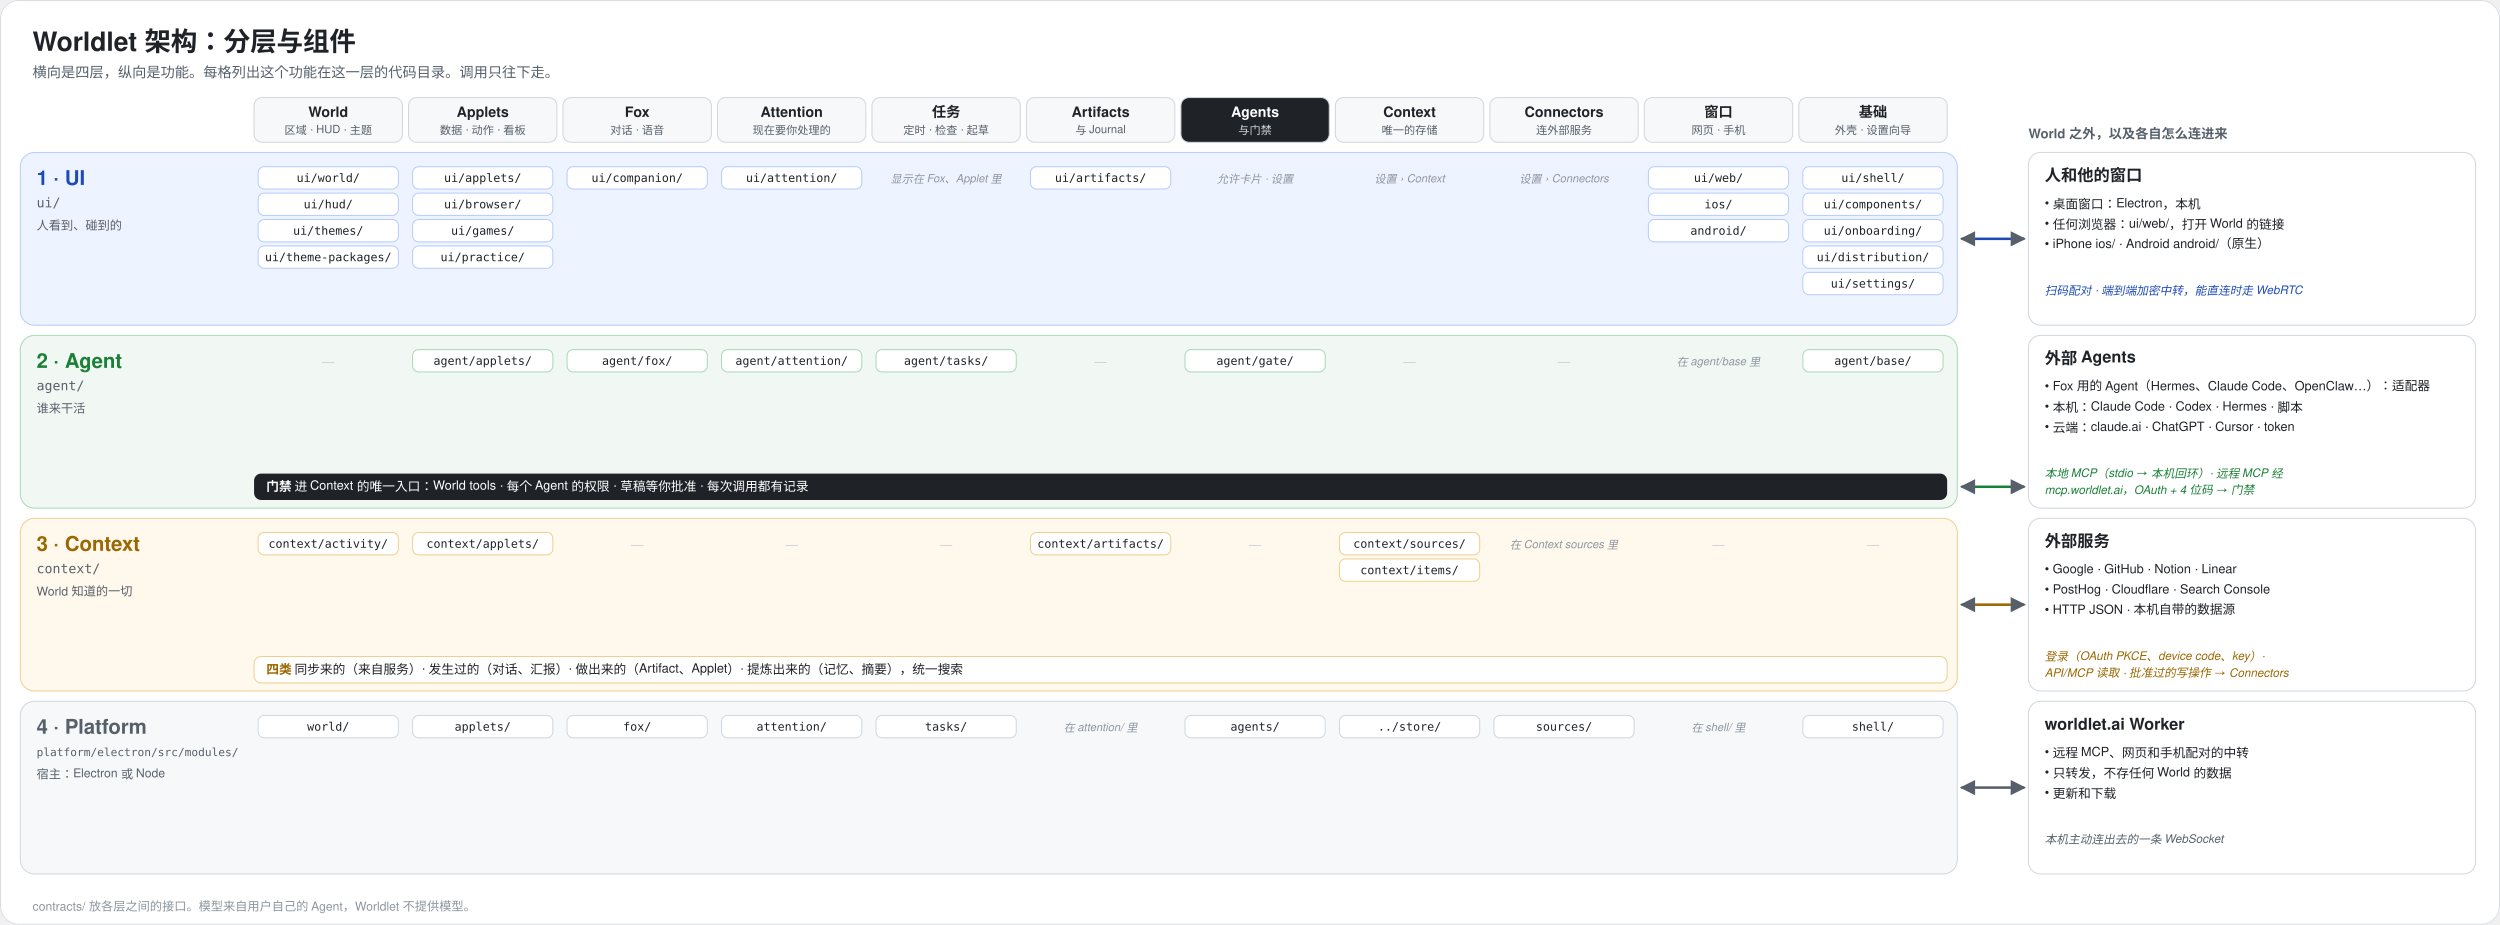
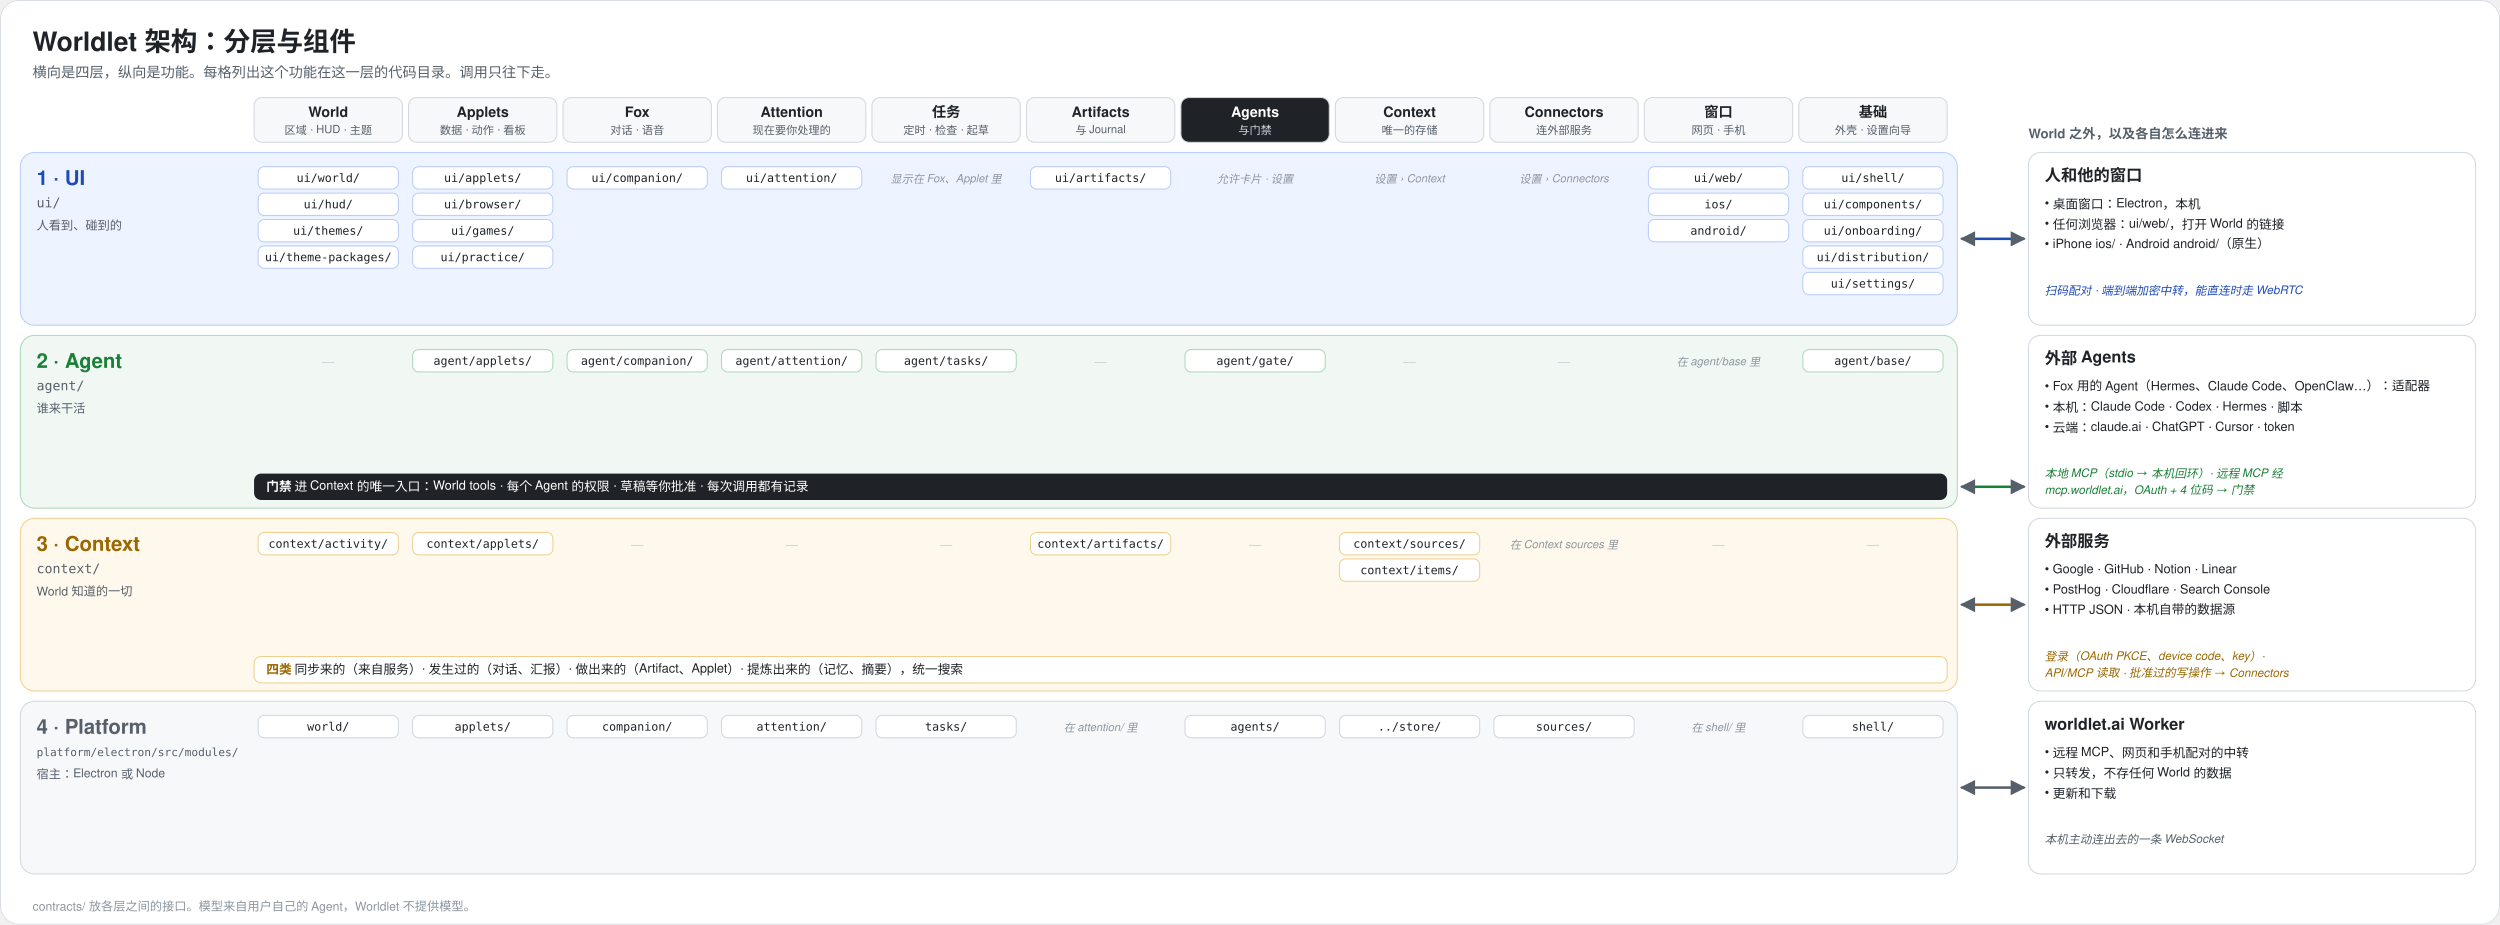
<svg xmlns="http://www.w3.org/2000/svg" width="2460" height="910" viewBox="0 0 2460 910" font-family="-apple-system, 'Segoe UI', Helvetica, Arial, sans-serif">
  <defs>
    <marker id="ar" viewBox="0 0 10 10" refX="9" refY="5" markerWidth="6" markerHeight="6" orient="auto-start-reverse">
      <path d="M0 0L10 5L0 10z" fill="#57606A" />
    </marker>
  </defs>
  <rect width="2460" height="910" rx="18" fill="#FFFFFF" />
  <rect x="0.5" y="0.5" width="2459" height="909" rx="18" fill="none" stroke="#D8DDE4" />
  <text x="32" y="50" font-size="26" font-weight="700" fill="#1F2328">Worldlet 架构：分层与组件</text>
  <text x="32" y="76" font-size="14" fill="#57606A">横向是四层，纵向是功能。每格列出这个功能在这一层的代码目录。调用只往下走。</text>
  <rect x="250" y="96" width="146" height="44" rx="8" fill="#F6F8FA" stroke="#D0D7DE" />
  <text x="323.0" y="115" font-size="14" font-weight="700" text-anchor="middle" fill="#1F2328">World</text>
  <text x="323.0" y="132" font-size="11" text-anchor="middle" fill="#57606A">区域 · HUD · 主题</text>
  <rect x="402" y="96" width="146" height="44" rx="8" fill="#F6F8FA" stroke="#D0D7DE" />
  <text x="475.0" y="115" font-size="14" font-weight="700" text-anchor="middle" fill="#1F2328">Applets</text>
  <text x="475.0" y="132" font-size="11" text-anchor="middle" fill="#57606A">数据 · 动作 · 看板</text>
  <rect x="554" y="96" width="146" height="44" rx="8" fill="#F6F8FA" stroke="#D0D7DE" />
  <text x="627.0" y="115" font-size="14" font-weight="700" text-anchor="middle" fill="#1F2328">Fox</text>
  <text x="627.0" y="132" font-size="11" text-anchor="middle" fill="#57606A">对话 · 语音</text>
  <rect x="706" y="96" width="146" height="44" rx="8" fill="#F6F8FA" stroke="#D0D7DE" />
  <text x="779.0" y="115" font-size="14" font-weight="700" text-anchor="middle" fill="#1F2328">Attention</text>
  <text x="779.0" y="132" font-size="11" text-anchor="middle" fill="#57606A">现在要你处理的</text>
  <rect x="858" y="96" width="146" height="44" rx="8" fill="#F6F8FA" stroke="#D0D7DE" />
  <text x="931.0" y="115" font-size="14" font-weight="700" text-anchor="middle" fill="#1F2328">任务</text>
  <text x="931.0" y="132" font-size="11" text-anchor="middle" fill="#57606A">定时 · 检查 · 起草</text>
  <rect x="1010" y="96" width="146" height="44" rx="8" fill="#F6F8FA" stroke="#D0D7DE" />
  <text x="1083.0" y="115" font-size="14" font-weight="700" text-anchor="middle" fill="#1F2328">Artifacts</text>
  <text x="1083.0" y="132" font-size="11" text-anchor="middle" fill="#57606A">与 Journal</text>
  <rect x="1162" y="96" width="146" height="44" rx="8" fill="#1F2328" stroke="#D0D7DE" />
  <text x="1235.0" y="115" font-size="14" font-weight="700" text-anchor="middle" fill="#FFFFFF">Agents</text>
  <text x="1235.0" y="132" font-size="11" text-anchor="middle" fill="#D0D7DE">与门禁</text>
  <rect x="1314" y="96" width="146" height="44" rx="8" fill="#F6F8FA" stroke="#D0D7DE" />
  <text x="1387.0" y="115" font-size="14" font-weight="700" text-anchor="middle" fill="#1F2328">Context</text>
  <text x="1387.0" y="132" font-size="11" text-anchor="middle" fill="#57606A">唯一的存储</text>
  <rect x="1466" y="96" width="146" height="44" rx="8" fill="#F6F8FA" stroke="#D0D7DE" />
  <text x="1539.0" y="115" font-size="14" font-weight="700" text-anchor="middle" fill="#1F2328">Connectors</text>
  <text x="1539.0" y="132" font-size="11" text-anchor="middle" fill="#57606A">连外部服务</text>
  <rect x="1618" y="96" width="146" height="44" rx="8" fill="#F6F8FA" stroke="#D0D7DE" />
  <text x="1691.0" y="115" font-size="14" font-weight="700" text-anchor="middle" fill="#1F2328">窗口</text>
  <text x="1691.0" y="132" font-size="11" text-anchor="middle" fill="#57606A">网页 · 手机</text>
  <rect x="1770" y="96" width="146" height="44" rx="8" fill="#F6F8FA" stroke="#D0D7DE" />
  <text x="1843.0" y="115" font-size="14" font-weight="700" text-anchor="middle" fill="#1F2328">基础</text>
  <text x="1843.0" y="132" font-size="11" text-anchor="middle" fill="#57606A">外壳 · 设置向导</text>
  <rect x="20" y="150" width="1906" height="170" rx="14" fill="#EEF4FF" stroke="#B6CCFE" />
  <text x="36" y="182" font-size="20" font-weight="800" fill="#1F4BB8">1 · UI</text>
  <text x="36" y="204" font-size="13" font-family="ui-monospace, Menlo, monospace" fill="#57606A">ui/</text>
  <text x="36" y="226" font-size="12" fill="#57606A">人看到、碰到的</text>
  <rect x="254" y="164" width="138" height="22" rx="6" fill="#FFFFFF" stroke="#B6CCFE" />
  <text x="323.0" y="179" font-size="11.5" font-family="ui-monospace, Menlo, monospace" text-anchor="middle" fill="#1F2328">ui/world/</text>
  <rect x="254" y="190" width="138" height="22" rx="6" fill="#FFFFFF" stroke="#B6CCFE" />
  <text x="323.0" y="205" font-size="11.5" font-family="ui-monospace, Menlo, monospace" text-anchor="middle" fill="#1F2328">ui/hud/</text>
  <rect x="254" y="216" width="138" height="22" rx="6" fill="#FFFFFF" stroke="#B6CCFE" />
  <text x="323.0" y="231" font-size="11.5" font-family="ui-monospace, Menlo, monospace" text-anchor="middle" fill="#1F2328">ui/themes/</text>
  <rect x="254" y="242" width="138" height="22" rx="6" fill="#FFFFFF" stroke="#B6CCFE" />
  <text x="323.0" y="257" font-size="11.5" font-family="ui-monospace, Menlo, monospace" text-anchor="middle" fill="#1F2328">ui/theme-packages/</text>
  <rect x="406" y="164" width="138" height="22" rx="6" fill="#FFFFFF" stroke="#B6CCFE" />
  <text x="475.0" y="179" font-size="11.5" font-family="ui-monospace, Menlo, monospace" text-anchor="middle" fill="#1F2328">ui/applets/</text>
  <rect x="406" y="190" width="138" height="22" rx="6" fill="#FFFFFF" stroke="#B6CCFE" />
  <text x="475.0" y="205" font-size="11.5" font-family="ui-monospace, Menlo, monospace" text-anchor="middle" fill="#1F2328">ui/browser/</text>
  <rect x="406" y="216" width="138" height="22" rx="6" fill="#FFFFFF" stroke="#B6CCFE" />
  <text x="475.0" y="231" font-size="11.5" font-family="ui-monospace, Menlo, monospace" text-anchor="middle" fill="#1F2328">ui/games/</text>
  <rect x="406" y="242" width="138" height="22" rx="6" fill="#FFFFFF" stroke="#B6CCFE" />
  <text x="475.0" y="257" font-size="11.5" font-family="ui-monospace, Menlo, monospace" text-anchor="middle" fill="#1F2328">ui/practice/</text>
  <rect x="558" y="164" width="138" height="22" rx="6" fill="#FFFFFF" stroke="#B6CCFE" />
  <text x="627.0" y="179" font-size="11.5" font-family="ui-monospace, Menlo, monospace" text-anchor="middle" fill="#1F2328">ui/companion/</text>
  <rect x="710" y="164" width="138" height="22" rx="6" fill="#FFFFFF" stroke="#B6CCFE" />
  <text x="779.0" y="179" font-size="11.5" font-family="ui-monospace, Menlo, monospace" text-anchor="middle" fill="#1F2328">ui/attention/</text>
  <text x="931.0" y="180" font-size="11" text-anchor="middle" fill="#8C959F" font-style="italic">显示在 Fox、Applet 里</text>
  <rect x="1014" y="164" width="138" height="22" rx="6" fill="#FFFFFF" stroke="#B6CCFE" />
  <text x="1083.0" y="179" font-size="11.5" font-family="ui-monospace, Menlo, monospace" text-anchor="middle" fill="#1F2328">ui/artifacts/</text>
  <text x="1235.0" y="180" font-size="11" text-anchor="middle" fill="#8C959F" font-style="italic">允许卡片 · 设置</text>
  <text x="1387.0" y="180" font-size="11" text-anchor="middle" fill="#8C959F" font-style="italic">设置 › Context</text>
  <text x="1539.0" y="180" font-size="11" text-anchor="middle" fill="#8C959F" font-style="italic">设置 › Connectors</text>
  <rect x="1622" y="164" width="138" height="22" rx="6" fill="#FFFFFF" stroke="#B6CCFE" />
  <text x="1691.0" y="179" font-size="11.5" font-family="ui-monospace, Menlo, monospace" text-anchor="middle" fill="#1F2328">ui/web/</text>
  <rect x="1622" y="190" width="138" height="22" rx="6" fill="#FFFFFF" stroke="#B6CCFE" />
  <text x="1691.0" y="205" font-size="11.5" font-family="ui-monospace, Menlo, monospace" text-anchor="middle" fill="#1F2328">ios/</text>
  <rect x="1622" y="216" width="138" height="22" rx="6" fill="#FFFFFF" stroke="#B6CCFE" />
  <text x="1691.0" y="231" font-size="11.5" font-family="ui-monospace, Menlo, monospace" text-anchor="middle" fill="#1F2328">android/</text>
  <rect x="1774" y="164" width="138" height="22" rx="6" fill="#FFFFFF" stroke="#B6CCFE" />
  <text x="1843.0" y="179" font-size="11.5" font-family="ui-monospace, Menlo, monospace" text-anchor="middle" fill="#1F2328">ui/shell/</text>
  <rect x="1774" y="190" width="138" height="22" rx="6" fill="#FFFFFF" stroke="#B6CCFE" />
  <text x="1843.0" y="205" font-size="11.5" font-family="ui-monospace, Menlo, monospace" text-anchor="middle" fill="#1F2328">ui/components/</text>
  <rect x="1774" y="216" width="138" height="22" rx="6" fill="#FFFFFF" stroke="#B6CCFE" />
  <text x="1843.0" y="231" font-size="11.5" font-family="ui-monospace, Menlo, monospace" text-anchor="middle" fill="#1F2328">ui/onboarding/</text>
  <rect x="1774" y="242" width="138" height="22" rx="6" fill="#FFFFFF" stroke="#B6CCFE" />
  <text x="1843.0" y="257" font-size="11.5" font-family="ui-monospace, Menlo, monospace" text-anchor="middle" fill="#1F2328">ui/distribution/</text>
  <rect x="1774" y="268" width="138" height="22" rx="6" fill="#FFFFFF" stroke="#B6CCFE" />
  <text x="1843.0" y="283" font-size="11.5" font-family="ui-monospace, Menlo, monospace" text-anchor="middle" fill="#1F2328">ui/settings/</text>
  <rect x="20" y="330" width="1906" height="170" rx="14" fill="#F1F8F3" stroke="#A9D8B8" />
  <text x="36" y="362" font-size="20" font-weight="800" fill="#1A7F37">2 · Agent</text>
  <text x="36" y="384" font-size="13" font-family="ui-monospace, Menlo, monospace" fill="#57606A">agent/</text>
  <text x="36" y="406" font-size="12" fill="#57606A">谁来干活</text>
  <text x="323.0" y="360" font-size="12" text-anchor="middle" fill="#C9D1D9">—</text>
  <rect x="406" y="344" width="138" height="22" rx="6" fill="#FFFFFF" stroke="#A9D8B8" />
  <text x="475.0" y="359" font-size="11.5" font-family="ui-monospace, Menlo, monospace" text-anchor="middle" fill="#1F2328">agent/applets/</text>
  <rect x="558" y="344" width="138" height="22" rx="6" fill="#FFFFFF" stroke="#A9D8B8" />
-   <text x="627.0" y="359" font-size="11.5" font-family="ui-monospace, Menlo, monospace" text-anchor="middle" fill="#1F2328">agent/fox/</text>
+   <text x="627.0" y="359" font-size="11.5" font-family="ui-monospace, Menlo, monospace" text-anchor="middle" fill="#1F2328">agent/companion/</text>
  <rect x="710" y="344" width="138" height="22" rx="6" fill="#FFFFFF" stroke="#A9D8B8" />
  <text x="779.0" y="359" font-size="11.5" font-family="ui-monospace, Menlo, monospace" text-anchor="middle" fill="#1F2328">agent/attention/</text>
  <rect x="862" y="344" width="138" height="22" rx="6" fill="#FFFFFF" stroke="#A9D8B8" />
  <text x="931.0" y="359" font-size="11.5" font-family="ui-monospace, Menlo, monospace" text-anchor="middle" fill="#1F2328">agent/tasks/</text>
  <text x="1083.0" y="360" font-size="12" text-anchor="middle" fill="#C9D1D9">—</text>
  <rect x="1166" y="344" width="138" height="22" rx="6" fill="#FFFFFF" stroke="#A9D8B8" />
  <text x="1235.0" y="359" font-size="11.5" font-family="ui-monospace, Menlo, monospace" text-anchor="middle" fill="#1F2328">agent/gate/</text>
  <text x="1387.0" y="360" font-size="12" text-anchor="middle" fill="#C9D1D9">—</text>
  <text x="1539.0" y="360" font-size="12" text-anchor="middle" fill="#C9D1D9">—</text>
  <text x="1691.0" y="360" font-size="11" text-anchor="middle" fill="#8C959F" font-style="italic">在 agent/base 里</text>
  <rect x="1774" y="344" width="138" height="22" rx="6" fill="#FFFFFF" stroke="#A9D8B8" />
  <text x="1843.0" y="359" font-size="11.5" font-family="ui-monospace, Menlo, monospace" text-anchor="middle" fill="#1F2328">agent/base/</text>
  <rect x="250" y="466" width="1666" height="26" rx="7" fill="#1F2328" />
  <text x="262" y="483" font-size="12.5" fill="#FFFFFF">
    <tspan font-weight="800">门禁</tspan>  进 Context 的唯一入口：World tools · 每个 Agent 的权限 · 草稿等你批准 · 每次调用都有记录</text>
  <rect x="20" y="510" width="1906" height="170" rx="14" fill="#FFF8EC" stroke="#F0CF8E" />
  <text x="36" y="542" font-size="20" font-weight="800" fill="#9A6700">3 · Context</text>
  <text x="36" y="564" font-size="13" font-family="ui-monospace, Menlo, monospace" fill="#57606A">context/</text>
  <text x="36" y="586" font-size="12" fill="#57606A">World 知道的一切</text>
  <rect x="254" y="524" width="138" height="22" rx="6" fill="#FFFFFF" stroke="#F0CF8E" />
  <text x="323.0" y="539" font-size="11.5" font-family="ui-monospace, Menlo, monospace" text-anchor="middle" fill="#1F2328">context/activity/</text>
  <rect x="406" y="524" width="138" height="22" rx="6" fill="#FFFFFF" stroke="#F0CF8E" />
  <text x="475.0" y="539" font-size="11.5" font-family="ui-monospace, Menlo, monospace" text-anchor="middle" fill="#1F2328">context/applets/</text>
  <text x="627.0" y="540" font-size="12" text-anchor="middle" fill="#C9D1D9">—</text>
  <text x="779.0" y="540" font-size="12" text-anchor="middle" fill="#C9D1D9">—</text>
  <text x="931.0" y="540" font-size="12" text-anchor="middle" fill="#C9D1D9">—</text>
  <rect x="1014" y="524" width="138" height="22" rx="6" fill="#FFFFFF" stroke="#F0CF8E" />
  <text x="1083.0" y="539" font-size="11.5" font-family="ui-monospace, Menlo, monospace" text-anchor="middle" fill="#1F2328">context/artifacts/</text>
  <text x="1235.0" y="540" font-size="12" text-anchor="middle" fill="#C9D1D9">—</text>
  <rect x="1318" y="524" width="138" height="22" rx="6" fill="#FFFFFF" stroke="#F0CF8E" />
  <text x="1387.0" y="539" font-size="11.5" font-family="ui-monospace, Menlo, monospace" text-anchor="middle" fill="#1F2328">context/sources/</text>
  <rect x="1318" y="550" width="138" height="22" rx="6" fill="#FFFFFF" stroke="#F0CF8E" />
  <text x="1387.0" y="565" font-size="11.5" font-family="ui-monospace, Menlo, monospace" text-anchor="middle" fill="#1F2328">context/items/</text>
  <text x="1539.0" y="540" font-size="11" text-anchor="middle" fill="#8C959F" font-style="italic">在 Context sources 里</text>
  <text x="1691.0" y="540" font-size="12" text-anchor="middle" fill="#C9D1D9">—</text>
  <text x="1843.0" y="540" font-size="12" text-anchor="middle" fill="#C9D1D9">—</text>
  <rect x="250" y="646" width="1666" height="26" rx="7" fill="#FFFFFF" stroke="#F0CF8E" />
  <text x="262" y="663" font-size="12.5" fill="#1F2328">
    <tspan font-weight="800" fill="#9A6700">四类</tspan>  同步来的（来自服务）· 发生过的（对话、汇报）· 做出来的（Artifact、Applet）· 提炼出来的（记忆、摘要），统一搜索</text>
  <rect x="20" y="690" width="1906" height="170" rx="14" fill="#F6F8FA" stroke="#D0D7DE" />
  <text x="36" y="722" font-size="20" font-weight="800" fill="#57606A">4 · Platform</text>
  <text x="36" y="744" font-size="11" font-family="ui-monospace, Menlo, monospace" fill="#57606A">platform/electron/src/modules/</text>
  <text x="36" y="766" font-size="12" fill="#57606A">宿主：Electron 或 Node</text>
  <rect x="254" y="704" width="138" height="22" rx="6" fill="#FFFFFF" stroke="#D0D7DE" />
  <text x="323.0" y="719" font-size="11.5" font-family="ui-monospace, Menlo, monospace" text-anchor="middle" fill="#1F2328">world/</text>
  <rect x="406" y="704" width="138" height="22" rx="6" fill="#FFFFFF" stroke="#D0D7DE" />
  <text x="475.0" y="719" font-size="11.5" font-family="ui-monospace, Menlo, monospace" text-anchor="middle" fill="#1F2328">applets/</text>
  <rect x="558" y="704" width="138" height="22" rx="6" fill="#FFFFFF" stroke="#D0D7DE" />
-   <text x="627.0" y="719" font-size="11.5" font-family="ui-monospace, Menlo, monospace" text-anchor="middle" fill="#1F2328">fox/</text>
+   <text x="627.0" y="719" font-size="11.5" font-family="ui-monospace, Menlo, monospace" text-anchor="middle" fill="#1F2328">companion/</text>
  <rect x="710" y="704" width="138" height="22" rx="6" fill="#FFFFFF" stroke="#D0D7DE" />
  <text x="779.0" y="719" font-size="11.5" font-family="ui-monospace, Menlo, monospace" text-anchor="middle" fill="#1F2328">attention/</text>
  <rect x="862" y="704" width="138" height="22" rx="6" fill="#FFFFFF" stroke="#D0D7DE" />
  <text x="931.0" y="719" font-size="11.5" font-family="ui-monospace, Menlo, monospace" text-anchor="middle" fill="#1F2328">tasks/</text>
  <text x="1083.0" y="720" font-size="11" text-anchor="middle" fill="#8C959F" font-style="italic">在 attention/ 里</text>
  <rect x="1166" y="704" width="138" height="22" rx="6" fill="#FFFFFF" stroke="#D0D7DE" />
  <text x="1235.0" y="719" font-size="11.5" font-family="ui-monospace, Menlo, monospace" text-anchor="middle" fill="#1F2328">agents/</text>
  <rect x="1318" y="704" width="138" height="22" rx="6" fill="#FFFFFF" stroke="#D0D7DE" />
  <text x="1387.0" y="719" font-size="11.5" font-family="ui-monospace, Menlo, monospace" text-anchor="middle" fill="#1F2328">../store/</text>
  <rect x="1470" y="704" width="138" height="22" rx="6" fill="#FFFFFF" stroke="#D0D7DE" />
  <text x="1539.0" y="719" font-size="11.5" font-family="ui-monospace, Menlo, monospace" text-anchor="middle" fill="#1F2328">sources/</text>
  <text x="1691.0" y="720" font-size="11" text-anchor="middle" fill="#8C959F" font-style="italic">在 shell/ 里</text>
  <rect x="1774" y="704" width="138" height="22" rx="6" fill="#FFFFFF" stroke="#D0D7DE" />
  <text x="1843.0" y="719" font-size="11.5" font-family="ui-monospace, Menlo, monospace" text-anchor="middle" fill="#1F2328">shell/</text>
  <text x="1996" y="136" font-size="13" font-weight="700" fill="#57606A">World 之外，以及各自怎么连进来</text>
  <rect x="1996" y="150" width="440" height="170" rx="12" fill="#FFFFFF" stroke="#D0D7DE" />
  <text x="2012" y="178" font-size="16" font-weight="700" fill="#1F2328">人和他的窗口</text>
  <text x="2012" y="204" font-size="12.5" fill="#1F2328">• 桌面窗口：Electron，本机</text>
  <text x="2012" y="224" font-size="12.5" fill="#1F2328">• 任何浏览器：ui/web/，打开 World 的链接</text>
  <text x="2012" y="244" font-size="12.5" fill="#1F2328">• iPhone ios/ · Android android/（原生）</text>
  <text x="2012" y="290" font-size="11.5" fill="#1F4BB8" font-style="italic">扫码配对 · 端到端加密中转，能直连时走 WebRTC</text>
  <line x1="1992" y1="235.0" x2="1930" y2="235.0" stroke="#1F4BB8" stroke-width="2.5" marker-start="url(#ar)" marker-end="url(#ar)" />
  <rect x="1996" y="330" width="440" height="170" rx="12" fill="#FFFFFF" stroke="#D0D7DE" />
  <text x="2012" y="358" font-size="16" font-weight="700" fill="#1F2328">外部 Agents</text>
  <text x="2012" y="384" font-size="12.5" fill="#1F2328">• Fox 用的 Agent（Hermes、Claude Code、OpenClaw…）：适配器</text>
  <text x="2012" y="404" font-size="12.5" fill="#1F2328">• 本机：Claude Code · Codex · Hermes · 脚本</text>
  <text x="2012" y="424" font-size="12.5" fill="#1F2328">• 云端：claude.ai · ChatGPT · Cursor · token</text>
  <text x="2012" y="470" font-size="11.5" fill="#1A7F37" font-style="italic">本地 MCP（stdio → 本机回环）· 远程 MCP 经</text>
  <text x="2012" y="486" font-size="11.5" fill="#1A7F37" font-style="italic">mcp.worldlet.ai，OAuth + 4 位码 → 门禁</text>
  <line x1="1992" y1="479" x2="1930" y2="479" stroke="#1A7F37" stroke-width="2.5" marker-start="url(#ar)" marker-end="url(#ar)" />
  <rect x="1996" y="510" width="440" height="170" rx="12" fill="#FFFFFF" stroke="#D0D7DE" />
  <text x="2012" y="538" font-size="16" font-weight="700" fill="#1F2328">外部服务</text>
  <text x="2012" y="564" font-size="12.5" fill="#1F2328">• Google · GitHub · Notion · Linear</text>
  <text x="2012" y="584" font-size="12.5" fill="#1F2328">• PostHog · Cloudflare · Search Console</text>
  <text x="2012" y="604" font-size="12.5" fill="#1F2328">• HTTP JSON · 本机自带的数据源</text>
  <text x="2012" y="650" font-size="11.5" fill="#9A6700" font-style="italic">登录（OAuth PKCE、device code、key）·</text>
  <text x="2012" y="666" font-size="11.5" fill="#9A6700" font-style="italic">API/MCP 读取 · 批准过的写操作 → Connectors</text>
  <line x1="1992" y1="595.0" x2="1930" y2="595.0" stroke="#9A6700" stroke-width="2.5" marker-start="url(#ar)" marker-end="url(#ar)" />
  <rect x="1996" y="690" width="440" height="170" rx="12" fill="#FFFFFF" stroke="#D0D7DE" />
  <text x="2012" y="718" font-size="16" font-weight="700" fill="#1F2328">worldlet.ai Worker</text>
  <text x="2012" y="744" font-size="12.5" fill="#1F2328">• 远程 MCP、网页和手机配对的中转</text>
  <text x="2012" y="764" font-size="12.5" fill="#1F2328">• 只转发，不存任何 World 的数据</text>
  <text x="2012" y="784" font-size="12.5" fill="#1F2328">• 更新和下载</text>
  <text x="2012" y="830" font-size="11.5" fill="#57606A" font-style="italic">本机主动连出去的一条 WebSocket</text>
  <line x1="1992" y1="775.0" x2="1930" y2="775.0" stroke="#57606A" stroke-width="2.5" marker-start="url(#ar)" marker-end="url(#ar)" />
  <text x="32" y="896" font-size="12" fill="#8C959F">contracts/ 放各层之间的接口。模型来自用户自己的 Agent，Worldlet 不提供模型。</text>
</svg>
